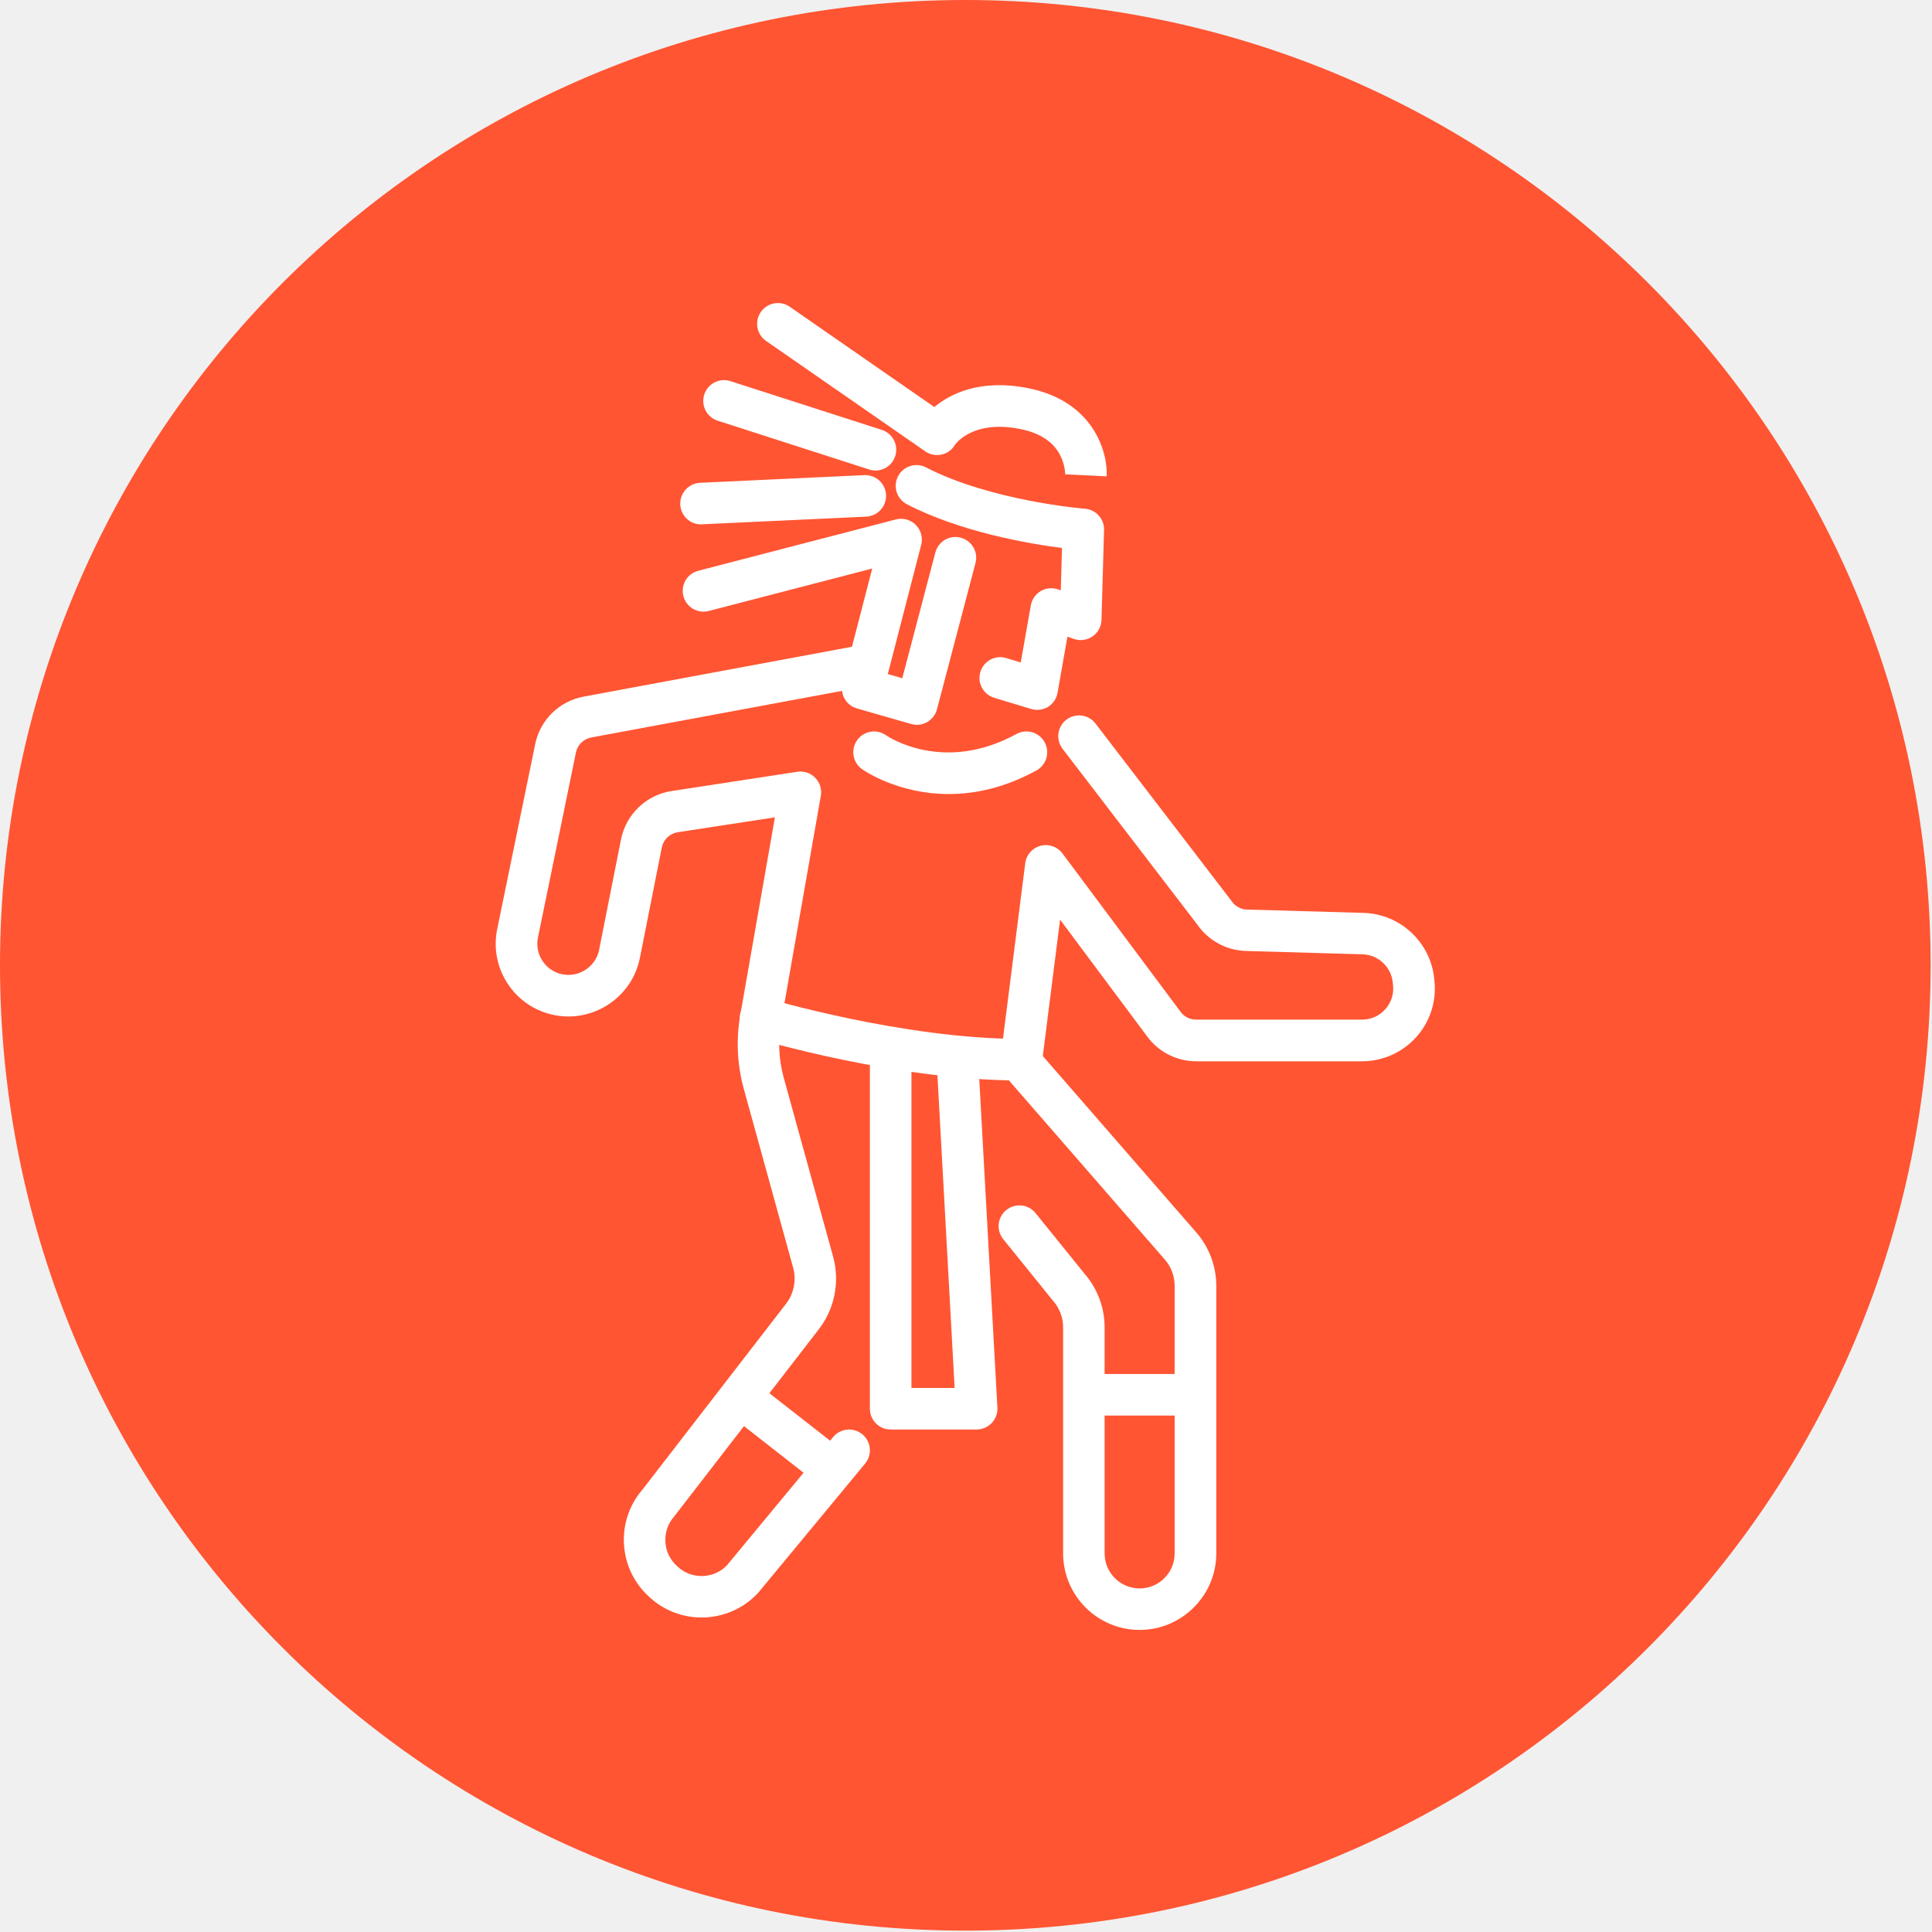
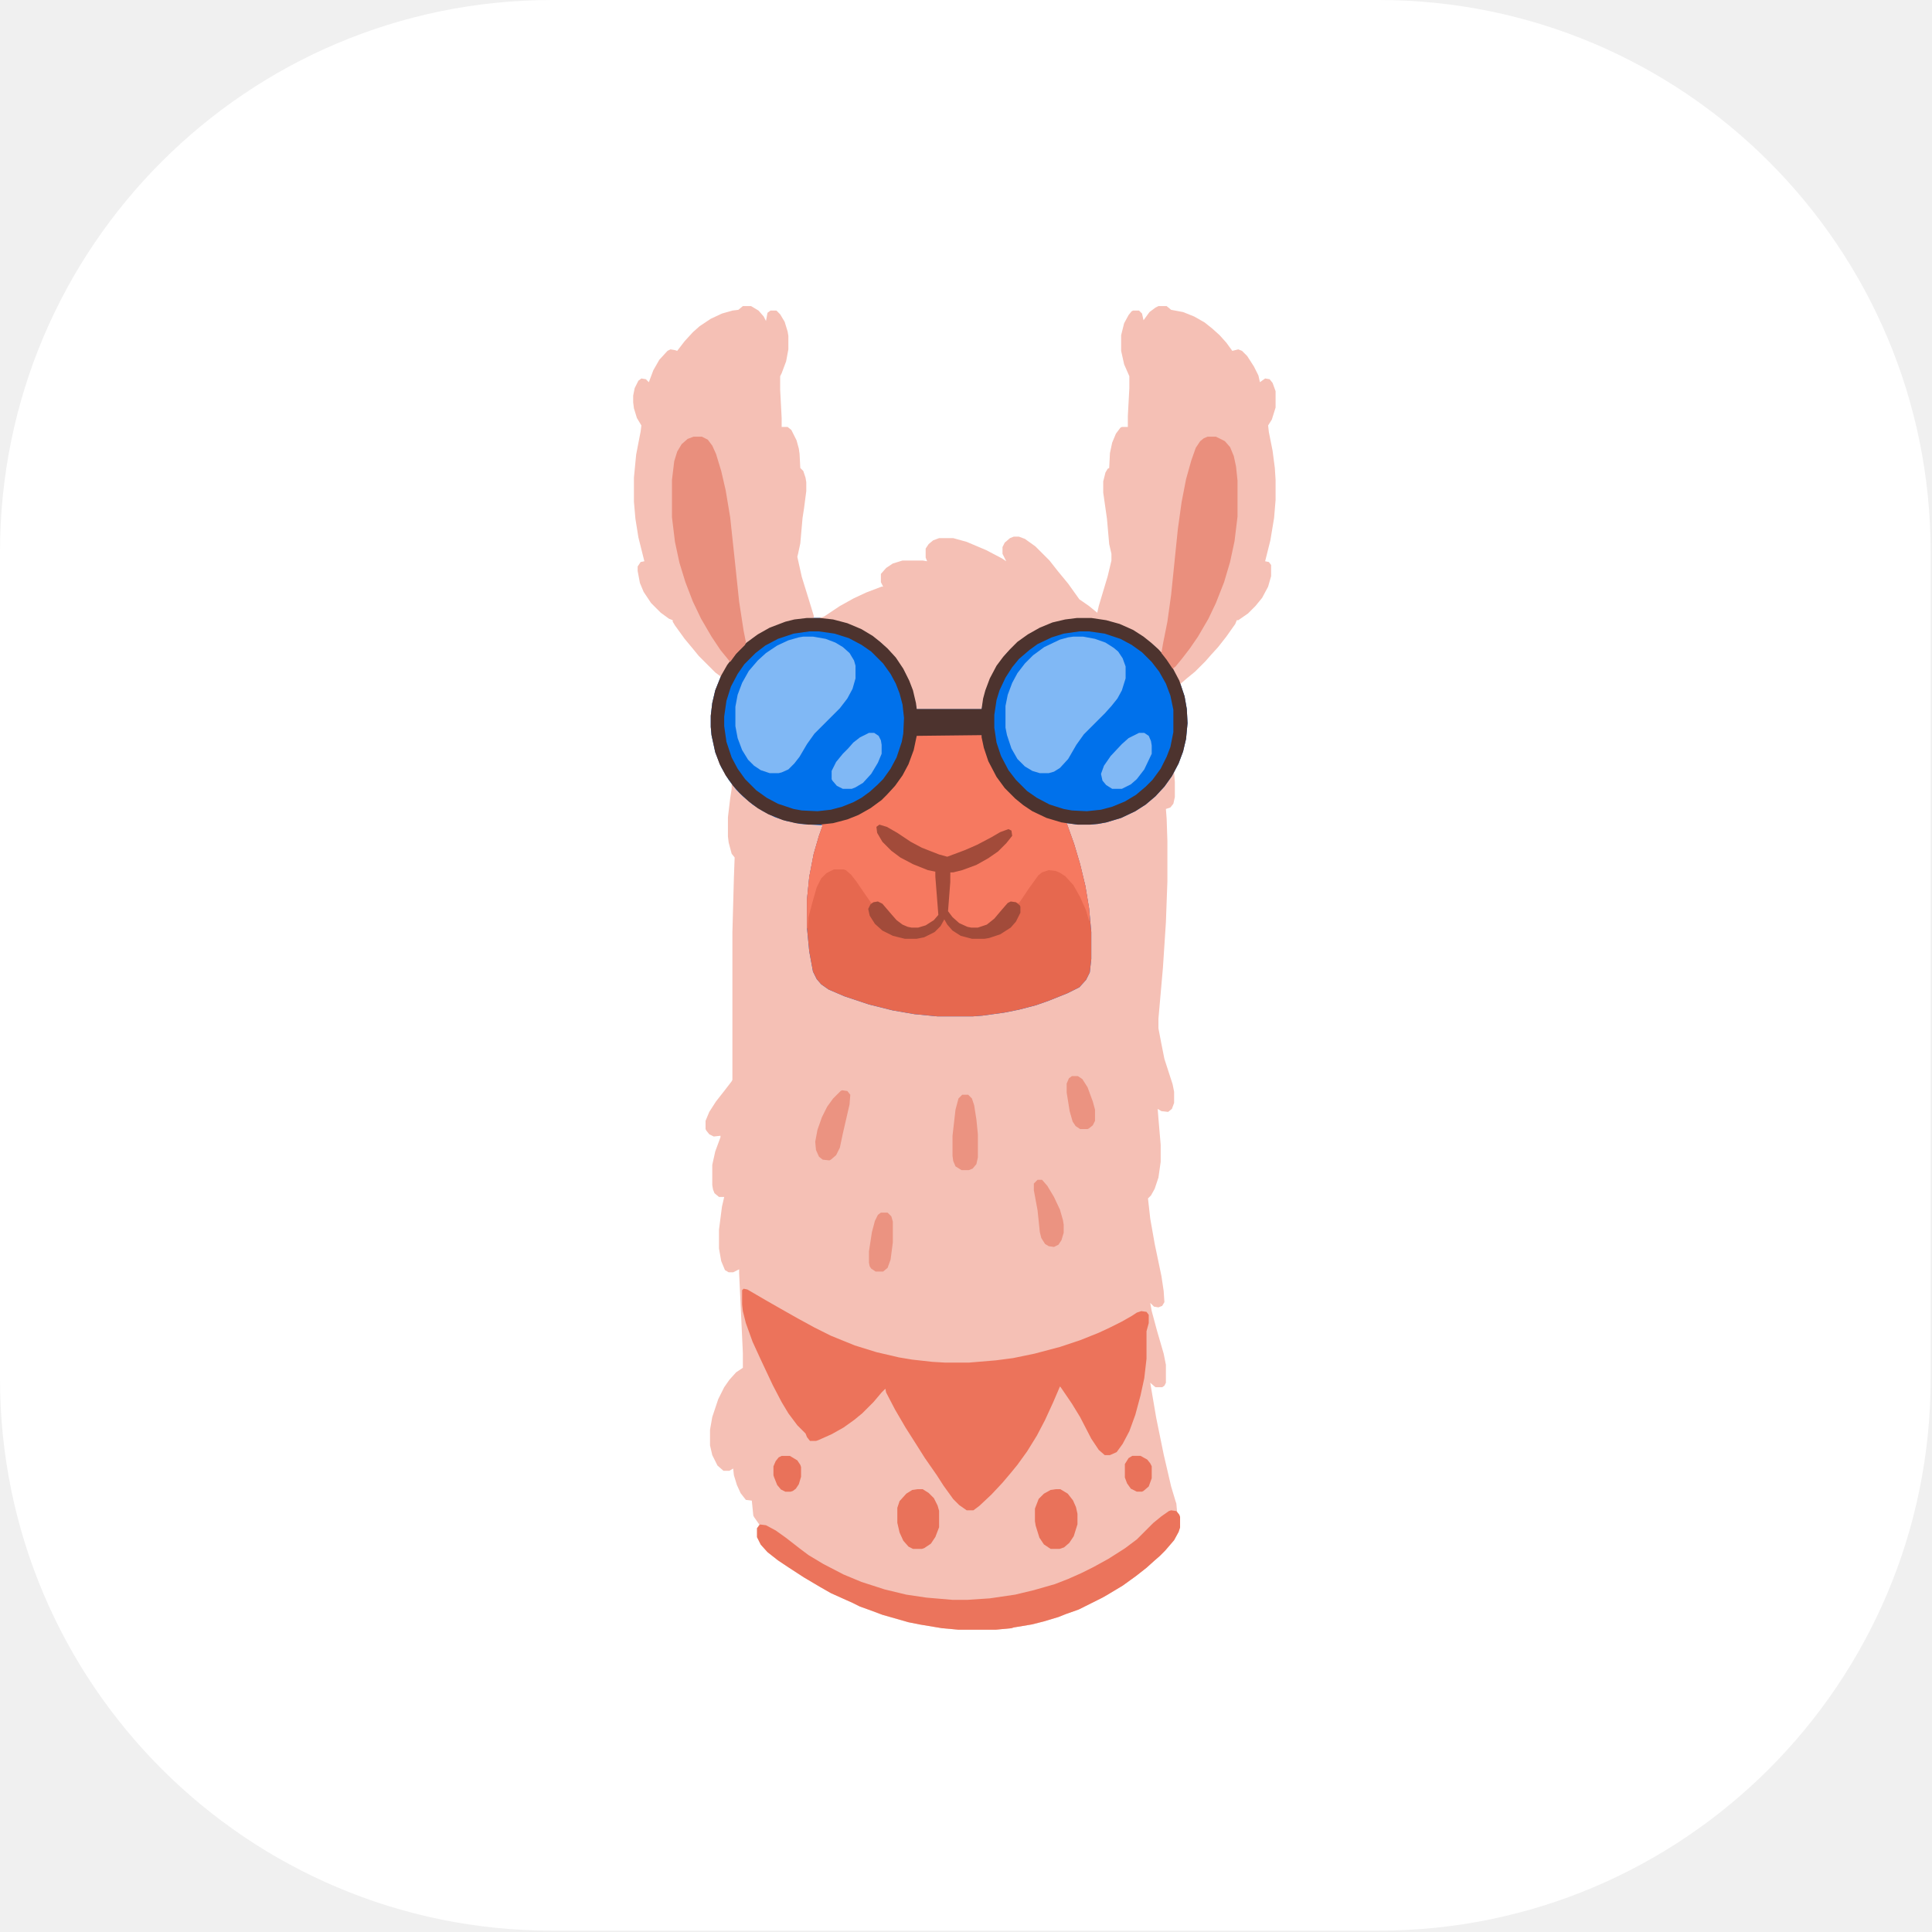
<svg xmlns="http://www.w3.org/2000/svg" width="714" height="714" viewBox="0 0 714 714" fill="none">
-   <path d="M356.748 713.496C553.774 713.496 713.496 553.774 713.496 356.748C713.496 159.722 553.774 0 356.748 0C159.722 0 0 159.722 0 356.748C0 553.774 159.722 713.496 356.748 713.496Z" fill="#FF5533" />
-   <path d="M421.164 602.363C405.564 602.363 392.89 589.659 392.89 574.06V490.48C392.89 486.934 391.59 483.478 389.256 480.819C389.197 480.76 389.138 480.671 389.079 480.612L370.761 457.952C368.102 454.643 368.605 449.827 371.914 447.168C375.223 444.509 380.038 445.011 382.697 448.32L400.926 470.862C405.623 476.328 408.223 483.3 408.223 490.509V574.09C408.223 581.21 414.014 587.03 421.164 587.03C428.313 587.03 434.104 581.239 434.104 574.09V475.176C434.104 471.631 432.834 468.203 430.5 465.515L371.5 397.711C370.052 396.057 369.402 393.87 369.668 391.714L378.886 319.035C379.27 315.933 381.515 313.363 384.558 312.565C387.572 311.767 390.792 312.89 392.654 315.401L436.32 373.958C437.649 375.76 439.776 376.823 442.022 376.823H503.355C506.664 376.823 509.707 375.464 511.923 373.012C514.139 370.56 515.173 367.369 514.819 364.09L514.7 362.997C514.11 357.324 509.353 352.893 503.651 352.686L460.398 351.445C453.278 351.238 446.631 347.634 442.554 341.784L392.683 276.728C390.113 273.36 390.733 268.544 394.101 265.974C397.469 263.403 402.285 264.024 404.855 267.392L454.874 332.625C454.962 332.744 455.051 332.862 455.139 333.009C456.41 334.9 458.537 336.082 460.841 336.141L504.153 337.382C517.507 337.855 528.586 348.195 530.004 361.431L530.122 362.524C530.92 370.087 528.468 377.68 523.357 383.323C518.275 388.966 510.978 392.216 503.385 392.216H442.051C434.99 392.216 428.254 388.848 424.059 383.175L391.767 339.864L385.386 390.266L442.11 455.47C446.867 460.935 449.496 467.967 449.496 475.205V574.119C449.467 589.659 436.763 602.363 421.164 602.363Z" fill="white" />
-   <path d="M259.292 597.772C252.526 597.772 245.76 595.379 240.383 590.564L239.881 590.091C228.477 579.839 227.384 562.172 237.37 550.59L290.372 481.989C293.385 478.178 294.39 473.155 293.12 468.517L274.861 402.338C272.439 393.563 271.996 384.168 273.561 375.216L286.383 302.065L250.487 307.56C247.533 308.003 245.169 310.278 244.579 313.203L236.483 354.004C233.618 368.421 219.555 377.905 205.108 375.187C197.958 373.828 191.813 369.78 187.765 363.753C183.718 357.726 182.3 350.488 183.747 343.368L197.781 275.032C199.642 265.962 206.732 259.078 215.832 257.424L316.489 238.723C320.655 237.954 324.673 240.702 325.441 244.868C326.209 249.033 323.461 253.051 319.296 253.82L218.609 272.521C215.684 273.053 213.439 275.239 212.848 278.105L198.815 346.44C198.194 349.483 198.785 352.586 200.528 355.185C202.271 357.785 204.901 359.528 207.973 360.09C214.148 361.242 220.205 357.194 221.416 350.99L229.511 310.19C231.343 300.942 238.847 293.793 248.153 292.345L294.626 285.225C297.078 284.841 299.56 285.668 301.274 287.441C303.017 289.213 303.785 291.695 303.342 294.147L288.658 377.846C287.477 384.582 287.802 391.643 289.633 398.261L307.892 464.44C310.462 473.746 308.423 483.85 302.455 491.443L249.365 560.163C249.276 560.281 249.158 560.429 249.069 560.547C244.431 565.835 244.904 573.989 250.133 578.687L250.635 579.16C255.805 583.798 263.812 583.503 268.627 578.51L307.892 531.091C310.61 527.812 315.425 527.369 318.705 530.087C321.984 532.805 322.427 537.621 319.709 540.9L280.297 588.525C280.209 588.643 280.12 588.761 280.002 588.85C274.477 594.729 266.884 597.772 259.292 597.772Z" fill="white" />
-   <path d="M383.318 262.343C382.579 262.343 381.811 262.225 381.073 262.018L367.423 257.882C363.376 256.641 361.071 252.357 362.312 248.31C363.553 244.262 367.837 241.958 371.884 243.198L377.232 244.823L380.955 223.729C381.339 221.513 382.698 219.593 384.618 218.44C386.568 217.288 388.902 217.081 391.029 217.82L392.034 218.175L392.477 202.516C380.245 200.95 355.015 196.637 335.161 186.356C331.409 184.406 329.932 179.767 331.882 176.015C333.832 172.263 338.47 170.786 342.222 172.736C366.182 185.144 400.601 188.01 400.956 188.01C405.033 188.335 408.135 191.792 408.017 195.869L407.072 229.076C407.012 231.529 405.772 233.803 403.763 235.192C401.754 236.581 399.183 236.935 396.879 236.137L394.486 235.31L390.822 256.08C390.438 258.236 389.138 260.127 387.277 261.28C386.095 261.959 384.707 262.343 383.318 262.343Z" fill="white" />
-   <path d="M338.884 267.869C338.175 267.869 337.466 267.78 336.757 267.573L316.696 261.812C312.708 260.66 310.344 256.553 311.378 252.506L322.339 210.11L261.921 225.798C257.815 226.861 253.619 224.409 252.556 220.303C251.492 216.196 253.944 212.001 258.051 210.937L331.084 191.97C333.714 191.29 336.52 192.058 338.441 193.979C340.361 195.899 341.129 198.706 340.45 201.335L328.1 249.108L333.448 250.644L345.679 204.171C346.772 200.065 350.938 197.613 355.044 198.706C359.151 199.799 361.603 203.994 360.51 208.071L346.27 262.137C345.738 264.146 344.438 265.83 342.636 266.864C341.513 267.514 340.213 267.869 338.884 267.869Z" fill="white" />
-   <path d="M259.055 193.792C254.978 193.792 251.58 190.601 251.403 186.465C251.196 182.24 254.476 178.636 258.7 178.429L319.414 175.593C323.698 175.416 327.243 178.665 327.45 182.89C327.656 187.115 324.377 190.719 320.152 190.926L259.439 193.763C259.291 193.792 259.173 193.792 259.055 193.792Z" fill="white" />
-   <path d="M323.55 173.883C322.782 173.883 321.984 173.765 321.187 173.499L265.23 155.477C261.183 154.177 258.967 149.863 260.267 145.816C261.567 141.768 265.91 139.552 269.928 140.852L325.884 158.874C329.932 160.174 332.148 164.488 330.848 168.535C329.814 171.815 326.8 173.883 323.55 173.883Z" fill="white" />
-   <path d="M408.992 176.04L393.658 175.301C393.658 175.301 393.688 171.756 391.679 168.004C389.109 163.159 384.175 159.968 377.055 158.55C359.151 154.975 352.947 164.37 352.887 164.459C351.794 166.29 349.992 167.561 347.924 168.004C345.856 168.447 343.67 168.004 341.927 166.793L283.104 125.992C279.618 123.57 278.761 118.784 281.184 115.297C283.606 111.811 288.393 110.954 291.879 113.377L345.295 150.425C351.233 145.491 362.312 139.908 380.098 143.482C403.969 148.269 409.435 166.881 408.992 176.04Z" fill="white" />
-   <path d="M377.291 399.313C331.645 399.313 280.977 384.275 278.85 383.625C274.802 382.413 272.498 378.129 273.709 374.052C274.921 370.005 279.204 367.671 283.281 368.912C283.784 369.059 333.95 383.95 377.291 383.95C381.545 383.95 384.972 387.377 384.972 391.631C384.972 395.885 381.516 399.313 377.291 399.313Z" fill="white" />
-   <path d="M360.894 528.295H329.163C324.909 528.295 321.482 524.868 321.482 520.614V387.517C321.482 383.263 324.909 379.836 329.163 379.836C333.417 379.836 336.845 383.263 336.845 387.517V512.932H352.798L346.092 391.033C345.856 386.808 349.105 383.174 353.33 382.938C357.585 382.702 361.189 385.952 361.425 390.176L368.605 520.2C368.723 522.298 367.955 524.366 366.507 525.902C365.03 527.409 363.021 528.295 360.894 528.295Z" fill="white" />
-   <path d="M350.642 293.451C331.881 293.451 319.355 284.795 318.586 284.263C315.13 281.811 314.303 277.025 316.755 273.568C319.207 270.112 323.963 269.284 327.42 271.707C328.336 272.357 348.81 285.977 375.636 271.264C379.359 269.225 384.027 270.584 386.065 274.307C388.104 278.029 386.745 282.697 383.022 284.736C371.116 291.265 360.096 293.451 350.642 293.451Z" fill="white" />
-   <path d="M439.717 523.148H403.88C399.626 523.148 396.199 519.721 396.199 515.467C396.199 511.212 399.626 507.785 403.88 507.785H439.717C443.972 507.785 447.399 511.212 447.399 515.467C447.399 519.721 443.972 523.148 439.717 523.148Z" fill="white" />
-   <path d="M306.65 549.771C304.996 549.771 303.342 549.239 301.923 548.146L270.488 523.565C267.15 520.965 266.559 516.12 269.159 512.782C271.759 509.443 276.604 508.852 279.943 511.452L311.378 536.033C314.716 538.633 315.307 543.478 312.707 546.817C311.171 548.766 308.925 549.771 306.65 549.771Z" fill="white" />
+   <rect width="713.5" height="713.5" rx="204" fill="white" />
+   <path d="M298.247 228.379H302.935L307.898 228.93L313.137 230.309L318.376 232.515L322.512 234.997L325.269 237.203L328.027 239.684L331.06 242.993L333.817 247.129L336.023 251.541L337.402 255.126L338.505 259.813L338.781 262.019H362.77L363.321 258.159L364.148 255.126L365.803 250.714L368.285 246.026L370.766 242.717L373.248 239.96L376.005 237.203L379.866 234.445L384.277 231.964L388.965 230.033L393.652 228.93L398.064 228.379H403.303L408.818 229.206L413.781 230.585L418.745 232.791L422.605 235.272L425.362 237.478L428.12 239.96L430.601 242.717L433.083 246.302L435.84 251.541L437.771 257.331L438.598 262.019L438.874 267.258L438.322 273.049L437.219 277.736L435.565 282.148L433.91 285.457L434.186 289.041V294.556L433.634 297.038L432.532 298.416L430.877 298.968L431.153 302.553L431.429 310.825V325.715L430.877 340.88L429.774 357.7L428.12 376.45V380.035L429.223 385.825L430.326 391.34L433.359 400.715L433.91 403.473V407.609L433.083 409.815L431.704 410.918L429.223 410.642L427.844 409.815L428.12 413.399L428.947 423.05V429.392L428.12 435.183L426.741 439.319L425.362 441.8L424.259 442.903L425.087 450.348L426.741 459.723L429.223 471.58L430.05 477.095L430.326 481.231L429.498 482.61L428.12 483.161L426.465 482.885L425.087 481.507L425.638 484.54L427.568 491.709L430.05 500.257L430.877 504.393V511.011L430.326 512.114L429.498 512.665H427.017L425.087 511.011L427.293 523.97L430.05 537.482L432.807 549.338L434.462 554.853L434.737 555.68L435.013 558.713L435.84 559.816L436.116 560.644V564.504L435.565 566.158L433.91 569.191L430.601 573.052L428.671 574.982L426.465 576.912L423.708 579.394L419.848 582.427L414.884 586.011L409.37 589.32L407.439 590.423L398.616 594.835L393.928 596.49L391.171 597.592L385.656 599.247L381.244 600.35L374.626 601.453L373.799 601.729L368.009 602.28H354.222L348.156 601.729L339.883 600.35L335.747 599.523L326.097 596.765L321.685 595.111L317.824 593.732L315.067 592.353L312.585 591.25L307.071 588.769L303.21 586.563L297.144 582.978L291.629 579.394L287.493 576.636L283.633 573.603L281.151 570.846L279.773 568.088V564.78L280.6 563.401L278.67 560.644L278.394 560.092L277.842 554.577L275.636 554.302L273.706 551.82L272.328 548.787L271.225 545.202L270.949 542.721L269.57 543.548H267.364L265.158 541.618L263.228 537.757L262.401 534.173V528.382L263.228 523.695L265.434 517.077L267.64 512.665L269.57 509.908L272.052 507.15L274.533 505.496V499.981L273.155 470.477V469.098L270.949 470.201H269.294L267.916 469.374L266.537 466.065L265.71 461.378V454.484L266.813 445.936L267.64 442.352H265.71L264.055 440.973L263.504 439.594L263.228 437.94V430.495L264.331 425.532L266.261 420.293V419.741L263.78 420.017L262.125 419.19L261.022 417.811L260.747 417.26V414.227L262.125 410.918L264.607 407.057L267.64 403.197L270.397 399.612L270.673 399.061V344.465L271.225 324.336L271.5 316.891L270.397 315.512L269.294 311.376L269.019 309.17V302.001L269.846 295.108L270.397 291.523V289.593L268.192 286.56L265.986 282.424L264.331 278.012L262.952 271.67L262.677 268.637V264.501L263.228 259.813L264.331 255.126L266.537 249.611L268.743 245.75L271.225 242.442L273.706 239.684L275.912 237.478L280.048 234.445L284.46 231.964L290.251 229.758L293.559 228.93L298.247 228.379Z" fill="#F5C0B5" />
+   <path d="M298.247 228.379H302.935L307.898 228.93L313.137 230.309L318.376 232.515L322.512 234.997L325.269 237.203L328.027 239.684L331.06 242.993L333.817 247.129L336.023 251.541L337.402 255.126L338.505 259.813L338.781 262.019H362.77L363.321 258.159L364.148 255.126L365.803 250.714L368.285 246.026L370.766 242.717L373.248 239.96L376.005 237.203L379.866 234.445L384.277 231.964L388.965 230.033L393.652 228.93L398.064 228.379H403.303L408.818 229.206L413.781 230.585L418.745 232.791L422.605 235.272L425.362 237.478L428.12 239.96L430.601 242.717L433.083 246.302L435.84 251.541L437.771 257.331L438.598 262.019L438.874 267.258L438.322 273.049L437.219 277.736L435.565 282.148L433.083 286.835L430.326 290.696L427.017 294.28L423.432 297.313L419.572 299.795L414.333 302.277L408.818 303.931L405.785 304.483L402.752 304.758H398.34L394.204 304.207L396.961 311.928L399.167 319.373L401.097 327.369L402.476 335.641L403.303 344.465V354.391L402.752 359.355L401.373 362.112L398.891 364.869L394.48 367.075L387.586 369.833L382.899 371.487L376.557 373.142L371.042 374.244L363.045 375.347L359.461 375.623H346.501L337.953 374.796L329.957 373.417L321.133 371.211L312.034 368.178L306.243 365.697L303.486 363.766L301.832 361.836L300.453 359.079L299.074 351.634L298.247 343.086V332.332L299.074 324.06L300.729 315.512L302.659 308.894L304.037 305.034L295.765 304.483L290.526 303.38L286.39 302.001L281.978 299.795L278.118 297.313L274.534 294.28L272.052 291.799L269.294 288.214L266.537 283.527L264.331 278.012L262.952 271.67L262.677 268.637V264.501L263.228 259.813L264.331 255.126L266.537 249.611L268.743 245.75L271.225 242.442L273.706 239.684L275.912 237.478L280.048 234.445L284.46 231.964L290.251 229.758L293.559 228.93L298.247 228.379Z" fill="#0071EB" />
+   <path d="M428.12 113.121H431.153L432.807 114.5L437.219 115.327L441.355 116.981L445.216 119.187L447.973 121.393L450.73 123.875L453.212 126.632L455.418 129.665L457.624 129.114L459.002 129.665L460.933 131.596L463.414 135.456L465.069 138.765L465.62 141.246L467.55 139.868L469.205 140.143L470.308 141.522L471.411 144.555V150.621L470.032 155.033L468.653 157.239L468.929 159.721L470.308 166.614L471.135 172.956L471.411 177.368V184.813L470.859 191.431L469.48 199.703L467.55 207.424L468.929 207.699L469.756 208.802V212.938L468.653 216.799L466.447 220.935L463.966 223.968L461.208 226.725L457.624 229.207H457.072L456.521 230.586L453.212 235.273L450.179 239.133L447.421 242.167L445.491 244.373L441.631 248.233L438.598 250.714L436.668 252.369L436.116 252.92L433.359 247.13L431.153 243.821L428.12 240.236L426.19 238.306L421.502 234.722L417.09 232.24L412.127 230.31L407.439 229.207L403.303 228.655H398.064L392.274 229.483L388.138 230.586L383.174 232.792L379.038 235.273L375.454 238.031L371.593 241.891L368.285 246.578L365.803 251.266L364.148 255.678L362.77 262.02H338.781L337.953 258.435L336.575 253.472L334.369 248.509L331.611 244.097L328.302 240.236L326.097 238.031L322.512 235.273L317.824 232.516L312.31 230.31L307.898 229.207L302.935 228.655V228.38L304.589 227.828L310.38 223.968L315.343 221.21L320.03 219.005L325.821 216.799H326.372L325.545 215.144V212.111L327.475 209.905L329.957 208.251L333.542 207.148H340.986L342.641 207.424L342.089 206.045V202.736L343.192 201.082L344.847 199.703L347.053 198.876H352.292L357.255 200.254L364.424 203.288L370.215 206.321L371.869 207.424L370.49 204.666V202.185L371.318 200.53L373.248 198.876L374.627 198.324H376.557L378.763 199.151L382.623 201.909L387.862 207.148L390.895 211.008L394.755 215.696L398.891 221.486L402.476 223.968L405.509 226.45L406.061 223.968L409.37 212.938L410.748 207.148V204.666L409.921 201.082L409.094 191.707L407.715 182.056V177.92L408.542 174.611L409.37 173.232L409.921 172.956L410.197 167.442L411.024 163.581L412.403 160.272L414.057 158.066L414.609 157.791H416.814V153.655L417.366 143.452V139.04L415.436 134.629L414.333 129.665V123.875L415.436 119.463L417.09 116.43L418.193 115.051L418.745 114.776H420.951L422.053 115.878L422.605 118.36L424.811 115.327L427.017 113.673L428.12 113.121Z" fill="#F5C0B5" />
+   <path d="M338.78 271.668H362.77L364.424 278.286L366.078 282.422L368.56 287.109L371.042 290.418L373.523 293.176L376.005 295.657L380.141 298.69L385.38 301.448L391.171 303.378L394.204 304.205L396.961 311.926L399.167 319.371L401.097 327.367L402.476 335.639L403.303 344.463V354.389L402.752 359.353L401.373 362.11L398.891 364.868L394.479 367.073L387.586 369.831L382.898 371.485L376.556 373.14L371.042 374.243L363.045 375.346L359.461 375.621H346.501L337.953 374.794L329.957 373.415L321.133 371.209L312.034 368.176L306.243 365.695L303.486 363.765L301.831 361.834L300.453 359.077L299.074 351.632L298.247 343.084V332.33L299.074 324.058L300.728 315.51L302.659 308.893L304.037 305.032L302.934 304.481L307.898 303.929L313.137 302.551L317.273 300.896L321.685 298.415L324.993 295.933L327.751 293.451L329.681 291.521L332.714 287.385L335.196 282.973L336.85 278.837L338.229 273.598L338.78 271.668Z" fill="#E6684F" />
+   <path d="M274.534 113.121H277.567L280.324 114.776L282.254 116.981L283.081 118.636L283.633 115.603L284.736 114.776H286.942L288.32 116.154L289.975 118.912L291.078 122.496L291.354 124.151V129.114L290.526 133.526L288.872 137.938L288.32 139.04V144.004L288.872 154.482V157.791H291.078L292.457 158.894L294.387 162.754L295.214 165.787L295.49 167.717L295.765 172.956L296.868 174.059L297.696 176.541L297.971 178.195V181.504L297.144 187.846L296.593 191.431L295.765 200.806L294.938 204.666L294.662 205.769L296.317 213.214L299.901 224.795L300.729 227.552V228.38L293.559 229.207L287.769 230.861L282.806 233.067L278.394 235.825L274.809 238.858L272.052 241.615L269.019 245.751L266.537 250.163L264.331 248.509L258.265 242.442L255.783 239.409L253.026 236.1L249.441 231.137L248.614 229.758V229.207L247.235 228.655L244.202 226.45L240.618 222.865L237.86 218.729L236.482 215.42L235.654 211.008V209.354L236.757 207.699L238.136 207.424L235.93 198.6L234.827 191.707L234.276 185.365V176.541L235.103 167.993L236.757 159.445L237.033 157.239L235.379 154.482L234.276 150.897L234 148.691V146.21L234.551 143.452L235.93 140.695L237.033 139.868L238.688 140.143L239.791 141.246L241.445 136.835L243.651 132.974L246.684 129.665L247.787 129.114L249.441 129.39L250.269 129.665L253.026 126.081L256.059 122.772L258.541 120.566L262.677 117.809L266.813 115.878L270.673 114.776L272.879 114.5L274.534 113.121Z" fill="#F5C0B5" />
+   <path d="M274.809 476.27L276.188 476.545L282.806 480.406L288.596 483.714L294.938 487.299L301.004 490.608L307.071 493.641L315.894 497.226L323.891 499.707L332.163 501.637L337.126 502.465L344.571 503.292L349.259 503.568H358.082L368.009 502.74L374.351 501.913L382.347 500.259L391.722 497.777L399.167 495.295L406.061 492.538L410.197 490.608L414.609 488.402L418.469 486.196L420.123 485.093L421.778 484.542L423.708 484.817L424.535 485.92V488.953L423.708 491.987V502.189L422.881 509.358L421.502 515.7L419.572 522.869L417.366 528.936L414.884 533.623L412.678 536.656L410.197 537.759H408.267L406.061 535.829L403.303 531.693L399.167 523.697L396.134 518.733L391.998 512.667L391.722 512.391L389.241 518.182L386.208 524.799L383.174 530.59L379.59 536.38L376.005 541.344L373.524 544.377L370.49 547.961L366.354 552.373L361.943 556.509L359.737 558.164H357.255L354.498 556.234L352.292 554.028L348.707 549.064L346.226 545.204L341.814 538.862L338.505 533.623L334.644 527.557L330.784 520.939L327.475 514.597L327.2 513.218L325.821 514.597L322.788 518.182L318.652 522.318L315.619 524.799L311.758 527.557L307.346 530.038L302.383 532.244L301.556 532.52H299.35L298.247 531.141L297.696 529.763L294.662 526.73L291.354 522.318L288.872 518.182L285.563 511.84L281.151 502.465L278.118 495.847L275.637 488.953L274.534 484.542L274.258 482.06V476.821L274.809 476.27Z" fill="#EC735B" />
+   <path d="M338.78 271.668H362.77L364.424 278.286L366.078 282.422L368.56 287.109L371.042 290.418L373.523 293.176L376.005 295.657L380.141 298.69L385.38 301.448L391.171 303.378L394.204 304.205L396.961 311.926L399.167 319.371L401.097 327.367L402.476 335.639L402.752 340.327H402.476L401.373 336.466L399.167 331.503L396.685 327.091L393.652 323.782L391.446 322.404L390.068 321.852L387.586 321.577L385.104 322.404L383.726 323.507L380.141 328.47L377.384 332.606L376.556 333.709L373.523 333.433L371.869 334.536L368.56 338.397L366.63 340.603L364.148 342.257L361.391 343.084H358.909L356.152 342.257L353.394 340.603L350.913 338.121L350.086 336.742L351.189 322.404L356.428 321.025L360.839 319.371L365.803 316.613L369.387 313.856L372.42 310.823L373.799 308.893L373.523 306.962L372.42 306.687L369.112 308.065L362.77 311.65L357.531 314.132L350.637 316.613L349.534 316.889L344.019 314.959L338.505 312.477L334.369 309.996L330.232 307.238L326.372 305.308L324.993 305.032L324.166 305.584L324.442 307.79L326.372 311.099L329.957 314.683L334.093 317.441L339.883 320.198L345.674 322.128L346.225 327.643L346.777 334.536L347.052 338.121L345.122 340.327L342.089 342.257L339.332 343.084H336.85L334.093 342.257L331.611 340.603L329.405 338.397L327.199 335.639L325.821 333.985L324.442 333.433L321.96 333.709L320.03 330.952L316.446 325.713L314.515 323.231L312.585 321.577L311.758 321.301H308.173L305.416 322.68L303.486 324.61L301.831 327.919L300.177 333.709L298.798 338.948L298.523 343.084H298.247V332.33L299.074 324.058L300.728 315.51L302.659 308.893L304.037 305.032L302.934 304.481L307.898 303.929L313.137 302.551L317.273 300.896L321.685 298.415L324.993 295.933L327.751 293.451L329.681 291.521L332.714 287.385L335.196 282.973L336.85 278.837L338.229 273.598L338.78 271.668Z" fill="#F67960" />
+   <path d="M298.247 228.379H302.935L307.898 228.93L313.137 230.309L318.376 232.515L322.512 234.997L325.269 237.203L328.027 239.684L331.06 242.993L333.817 247.129L336.023 251.541L337.402 255.126L338.505 259.813L338.781 262.019H362.77L363.321 258.159L364.148 255.126L365.803 250.714L368.285 246.026L370.766 242.717L373.248 239.96L376.005 237.203L379.866 234.445L384.277 231.964L388.965 230.033L393.652 228.93L398.064 228.379H403.303L408.818 229.206L413.781 230.585L418.745 232.791L422.605 235.272L425.362 237.478L428.12 239.96L430.601 242.717L433.083 246.302L435.84 251.541L437.771 257.331L438.598 262.019L438.874 267.258L438.322 273.049L437.219 277.736L435.565 282.148L433.083 286.835L430.326 290.696L427.017 294.28L423.432 297.313L419.572 299.795L414.333 302.277L408.818 303.931L405.785 304.483L402.752 304.758H398.34L392.274 303.931L386.759 302.277L381.52 299.795L378.211 297.589L375.178 295.108L371.318 291.247L368.285 287.111L365.251 281.321L363.597 276.357L362.77 272.497V271.67L338.781 271.946L337.678 277.185L335.747 282.424L333.541 286.56L330.784 290.42L327.751 293.729L325.821 295.659L321.685 298.692L317.273 301.174L313.137 302.828L307.898 304.207L302.935 304.758H298.798L294.111 304.207L289.423 303.104L283.909 300.898L280.048 298.692L276.739 296.211L273.431 293.177L270.949 290.42L268.192 286.56L265.986 282.424L264.331 278.012L262.952 271.67L262.677 268.637V264.501L263.228 259.813L264.331 255.126L266.537 249.611L268.743 245.75L271.225 242.442L273.706 239.684L275.912 237.478L280.048 234.445L284.46 231.964L290.251 229.758L293.559 228.93L298.247 228.379ZM299.074 233.342L293.284 234.169L287.493 236.1L282.806 238.581L279.221 241.339L275.085 245.475L272.603 249.059L270.122 253.747L268.467 258.986L267.64 264.776V268.361L268.467 274.151L270.397 279.942L272.603 284.078L275.361 287.938L279.497 292.074L283.357 294.832L287.493 297.038L293.284 298.968L296.317 299.519L302.107 299.795L307.071 299.244L311.207 298.141L315.343 296.486L318.376 294.832L321.409 292.626L324.166 290.144L326.372 287.938L329.13 284.078L331.336 279.942L333.266 274.151L333.817 271.118L334.093 265.328L333.541 260.365L332.439 256.228L331.06 252.644L329.13 249.059L326.372 245.199L321.96 240.787L318.376 238.305L313.688 235.824L308.449 234.169L302.659 233.342H299.074ZM398.891 233.342L393.101 234.169L388.689 235.548L383.45 238.03L380.417 240.236L376.557 243.545L374.075 246.578L371.593 250.438L369.387 255.126L368.285 258.71L367.457 264.225V268.912L368.285 274.427L369.939 279.39L372.696 284.63L375.454 288.214L379.59 292.35L383.174 294.832L387.862 297.313L393.101 298.968L396.134 299.519L401.649 299.795L406.888 299.244L411.024 298.141L415.711 296.211L419.848 293.729L423.432 290.696L425.914 288.214L428.947 284.078L431.153 279.666L432.532 276.082L433.634 270.567V262.295L432.532 257.056L430.877 252.644L428.395 248.232L425.638 244.647L422.053 241.063L418.193 238.305L414.057 236.1L408.267 234.169L402.476 233.342H398.891Z" fill="#4D332E" />
+   <path d="M432.807 558.16L434.737 558.436L435.84 559.815L436.116 560.642V564.502L435.565 566.157L433.91 569.19L430.601 573.05L428.671 574.98L426.465 576.91L423.708 579.392L419.847 582.425L414.884 586.01L409.369 589.319L407.439 590.422L398.616 594.833L393.928 596.488L391.171 597.591L385.656 599.245L381.244 600.348L374.626 601.451L373.799 601.727L368.009 602.278H354.222L348.156 601.727L339.883 600.348L335.747 599.521L326.096 596.764L321.685 595.109L317.824 593.73L315.067 592.352L312.585 591.249L307.071 588.767L303.21 586.561L297.144 582.977L291.629 579.392L287.493 576.635L283.633 573.602L281.151 570.844L279.772 568.087V564.778L280.875 563.399L283.081 563.675L286.666 565.605L290.526 568.362L295.49 572.223L298.798 574.704L304.313 578.013L311.758 581.874L318.376 584.631L326.924 587.388L334.92 589.319L342.365 590.422L352.016 591.249H357.531L365.803 590.697L375.178 589.319L382.071 587.664L389.792 585.458L394.755 583.528L399.719 581.322L404.13 579.116L409.645 576.083L415.711 572.223L420.123 568.914L426.189 562.848L429.223 560.366L431.98 558.436L432.807 558.16Z" fill="#EB745C" />
+   <path d="M396.686 235.27H400.27L404.682 236.097L408.542 237.475L411.575 239.406L413.23 240.784L414.884 243.266L415.987 246.299V250.711L414.609 255.123L412.954 258.156L410.748 260.913L408.267 263.671L400.546 271.391L397.789 275.252L394.755 280.491L391.722 283.799L389.516 285.178L387.586 285.73H384.277L381.52 284.902L378.763 283.248L376.005 280.491L373.799 276.63L372.145 271.667L371.593 268.91V260.913L372.421 256.777L374.075 252.365L376.005 248.781L378.763 245.196L381.796 242.163L385.932 239.13L391.722 236.372L394.755 235.545L396.686 235.27Z" fill="white" fill-opacity="0.5" />
+   <path d="M296.868 235.27H300.453L305.14 236.097L308.725 237.475L311.482 239.13L313.964 241.336L315.618 244.093L316.17 246.023V250.711L315.067 254.571L313.137 258.156L310.379 261.74L301.004 271.116L298.247 274.976L295.489 279.663L293.559 282.145L291.353 284.351L288.872 285.454L287.769 285.73H284.46L281.151 284.627L278.669 282.972L276.463 280.766L274.258 277.182L272.603 272.77L271.776 268.358V261.189L272.603 256.777L274.258 252.365L276.739 247.953L280.048 244.093L283.081 241.336L287.217 238.578L291.353 236.648L295.214 235.545L296.868 235.27Z" fill="white" fill-opacity="0.5" />
+   <path d="M446.318 161.375H449.351L452.66 163.029L454.59 165.235L455.969 168.544L456.796 172.405L457.348 177.644V190.879L456.245 199.978L454.59 207.699L452.385 215.144L449.351 222.865L446.594 228.655L442.734 235.273L439.701 239.685L436.943 243.269L434.462 246.302L433.359 247.13L431.153 243.821L429.223 241.339L429.774 238.03L431.428 229.758L432.807 219.832L435.289 195.567L436.667 185.64L438.322 177.092L440.252 170.199L441.906 165.511L443.561 163.029L444.94 161.926L446.318 161.375Z" fill="#EA8F7D" />
+   <path d="M256.335 161.375H259.368L261.574 162.478L263.228 164.684L264.607 167.717L266.537 174.059L268.192 181.228L269.846 191.155L271.5 206.596L273.155 222.313L274.809 233.067L275.636 237.203L275.361 238.306L272.052 241.615L269.846 244.648L268.743 243.269L266.261 240.236L262.953 235.273L259.092 228.655L256.059 222.313L253.302 215.144L251.096 207.975L249.441 200.254L248.338 191.155V177.368L249.166 170.474L250.269 166.89L251.923 164.132L254.129 162.202L256.335 161.375Z" fill="#E98F7D" />
+   <path d="M324.993 304.754L327.751 305.581L331.611 307.787L336.574 311.096L340.711 313.302L347.053 315.783L350.086 316.611L356.703 314.129L361.115 312.199L366.354 309.441L369.663 307.511L372.696 306.408L373.799 306.96L374.075 308.89L371.869 311.647L368.836 314.68L365.251 317.162L360.839 319.644L355.6 321.574L352.292 322.401H351.189V325.986L350.361 336.74L352.016 338.945L354.497 341.151L357.531 342.53L358.909 342.806H361.391L364.7 341.703L367.457 339.497L370.49 335.912L372.42 333.706L373.523 333.155L375.454 333.431L376.832 334.534L377.108 335.085V337.291L375.454 340.6L373.523 342.806L369.663 345.287L365.527 346.666L363.873 346.942H359.185L355.049 345.839L352.016 343.909L350.086 341.703L348.983 339.773L347.604 342.254L345.398 344.46L341.538 346.39L338.78 346.942H334.369L329.957 345.839L326.096 343.909L323.339 341.427L321.409 338.394L320.857 335.912L321.685 334.258L322.788 333.431L324.442 333.155L326.096 333.982L329.405 337.842L331.335 340.048L333.541 341.703L335.472 342.53L336.85 342.806H339.332L342.089 341.979L345.122 340.048L346.777 338.118L346.501 334.534L345.674 324.056V322.125L342.916 321.574L337.402 319.368L332.714 316.886L329.405 314.405L326.096 311.096L324.166 307.787L323.891 305.581L324.993 304.754Z" fill="#A24B3A" />
+   <path d="M390.2 550.355H391.854L394.611 552.01L396.542 554.492L397.644 556.973L398.196 559.455V563.315L396.817 567.727L395.163 570.209L393.233 571.863L391.578 572.415H388.269L385.788 570.76L384.133 568.278L382.755 563.867L382.479 562.212V557.525L383.858 553.94L385.788 552.01L388.269 550.631L390.2 550.355Z" fill="#E9725A" />
+   <path d="M339.064 550.355H340.994L343.2 551.734L345.13 553.664L346.509 556.422L347.06 558.352V564.418L345.681 568.003L344.027 570.484L341.545 572.139L340.718 572.415H337.409L335.755 571.587L333.825 569.381L332.446 566.348L331.619 562.764V557.249L332.446 554.767L334.928 552.01L337.133 550.631L339.064 550.355Z" fill="#E9725A" />
+   <path d="M321.133 270.844H323.063L324.718 271.947L325.545 273.601L325.821 275.256V278.564L324.442 281.873L321.96 286.009L318.927 289.318L316.17 290.973L314.791 291.524H311.482L309.276 290.421L307.622 288.491L307.346 287.94V284.906L309.001 281.598L311.482 278.564L313.413 276.634L315.343 274.428L317.824 272.498L321.133 270.844Z" fill="white" fill-opacity="0.5" />
+   <path d="M420.951 270.844H422.881L424.535 271.947L425.362 273.877L425.638 275.531V278.564L422.881 284.355L420.123 287.94L417.917 289.87L414.609 291.524H411.024L408.818 290.145L407.439 288.491L406.888 286.009L407.991 282.976L410.473 279.392L414.609 274.98L417.09 272.774L420.951 270.844Z" fill="white" fill-opacity="0.5" />
+   <path d="M355.6 404.578H357.806L359.185 405.957L360.012 408.438L360.839 413.677L361.391 419.192V427.74L360.839 430.222L359.461 431.876L358.082 432.428H355.325L353.119 431.049L352.291 429.119L352.016 427.189V419.744L353.119 410.093L354.222 405.957L355.6 404.578Z" fill="#EB9381" />
+   <path d="M311.207 402.922L313.137 403.198L314.24 404.576L313.964 408.161L311.482 418.915L310.379 424.154L309.001 426.911L307.071 428.566L306.519 428.841L304.037 428.566L302.659 427.463L301.556 424.981L301.28 421.948L302.107 417.536L303.762 412.848L305.692 408.988L307.898 405.955L310.655 403.198L311.207 402.922Z" fill="#EB9381" />
+   <path d="M383.45 436.012H385.105L387.035 438.218L389.516 442.354L391.722 447.041L392.825 450.902L393.101 452.556V455.589L392.274 458.347L391.171 460.001L389.516 460.828L387.586 460.552L386.207 459.725L384.829 457.519L384.277 455.313L383.45 447.317L382.071 439.872V437.39L383.45 436.012Z" fill="#EB9381" />
+   <path d="M325.545 448.145H328.027L329.405 449.523L329.957 451.453V459.174L329.13 465.516L328.027 468.549L326.372 469.928H323.615L321.961 468.825L321.409 467.998L321.133 466.619V462.483L322.236 455.314L323.339 451.178L324.442 448.972L325.545 448.145Z" fill="#EB9381" />
+   <path d="M396.134 397.684H398.34L399.994 398.787L401.925 401.82L403.855 407.059L404.682 410.092V414.228L403.855 415.882L402.476 416.985L401.925 417.261H399.167L397.513 416.158L396.41 414.504L395.307 410.643L394.204 403.75V400.441L395.031 398.511L396.134 397.684Z" fill="#EB9381" />
+   <path d="M288.872 538.047H291.905L294.662 539.701L295.765 541.356L296.041 542.183V545.768L295.214 548.525L294.111 550.179L293.008 551.007L292.181 551.282H290.251L288.596 550.455L287.218 548.801L286.115 546.043L285.839 545.216V541.907L286.666 539.977L287.769 538.598L288.872 538.047Z" fill="#E9725A" />
+   <path d="M418.469 538.031H421.502L423.984 539.41L425.087 540.789L425.638 541.892V546.303L424.535 549.337L422.605 550.991L422.053 551.267H420.123L417.917 550.164L416.539 548.234L415.711 546.028V541.064L417.09 538.858L418.469 538.031Z" fill="#E9725A" />
</svg>
